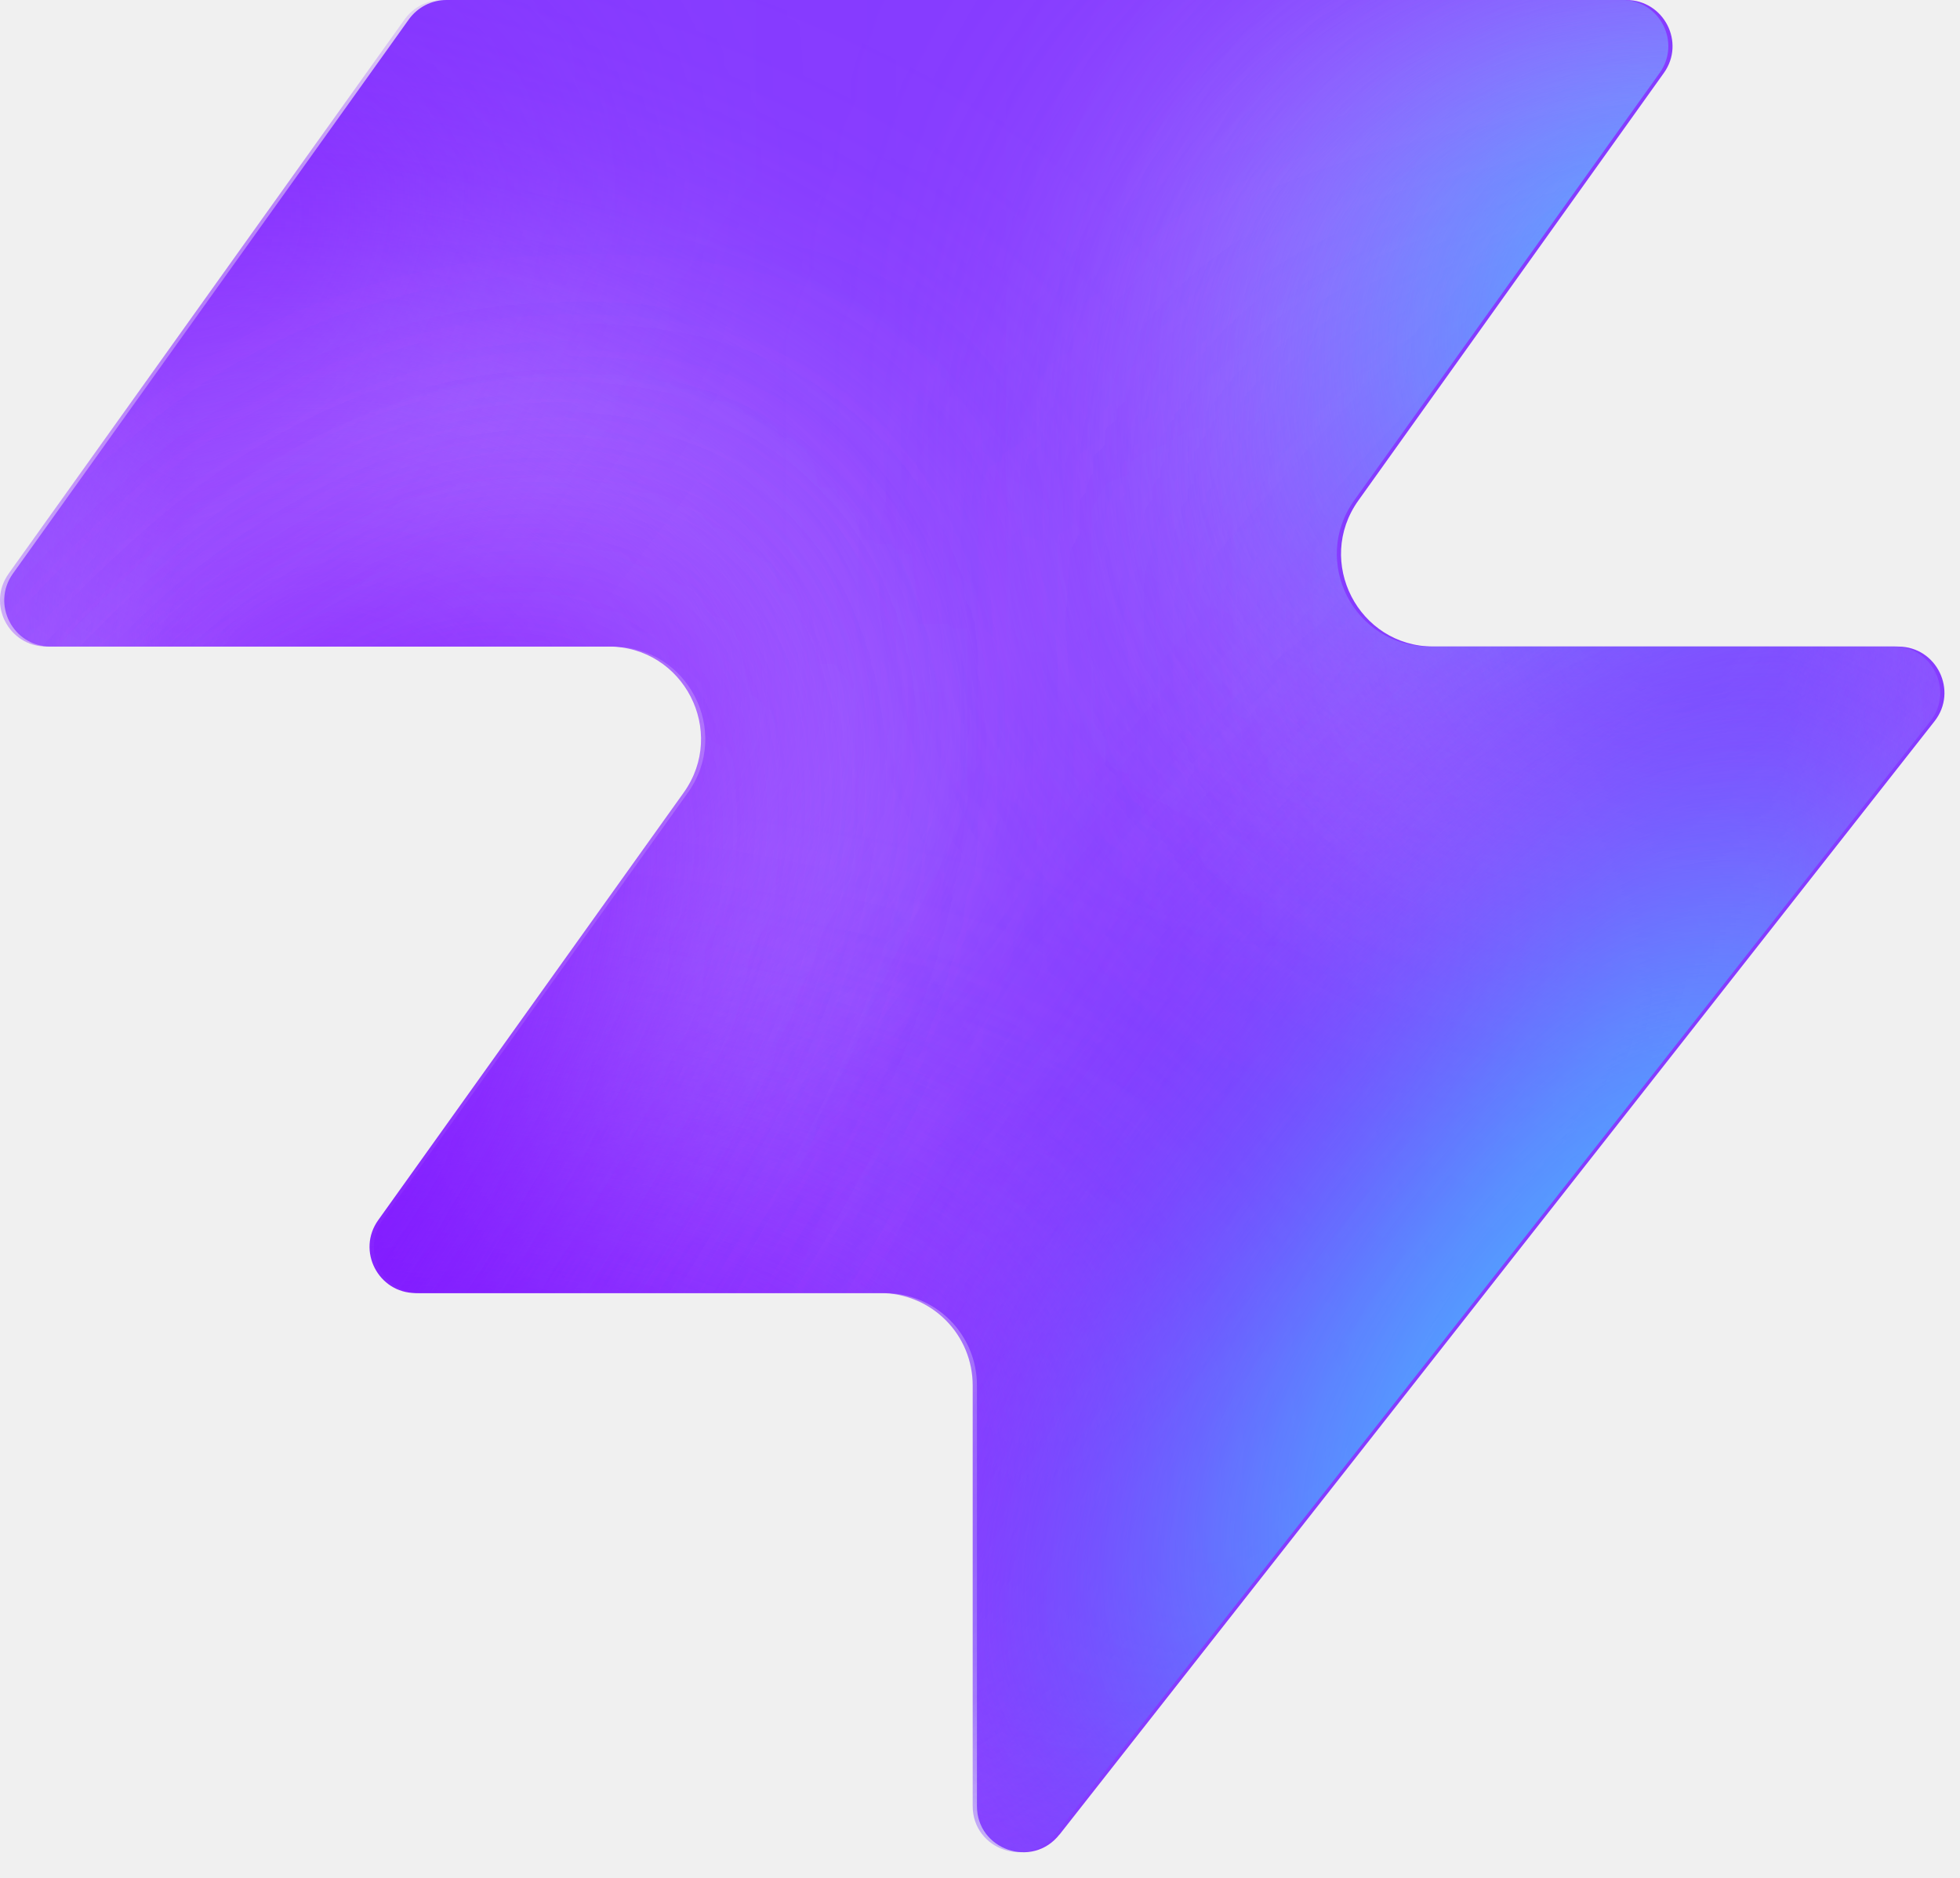
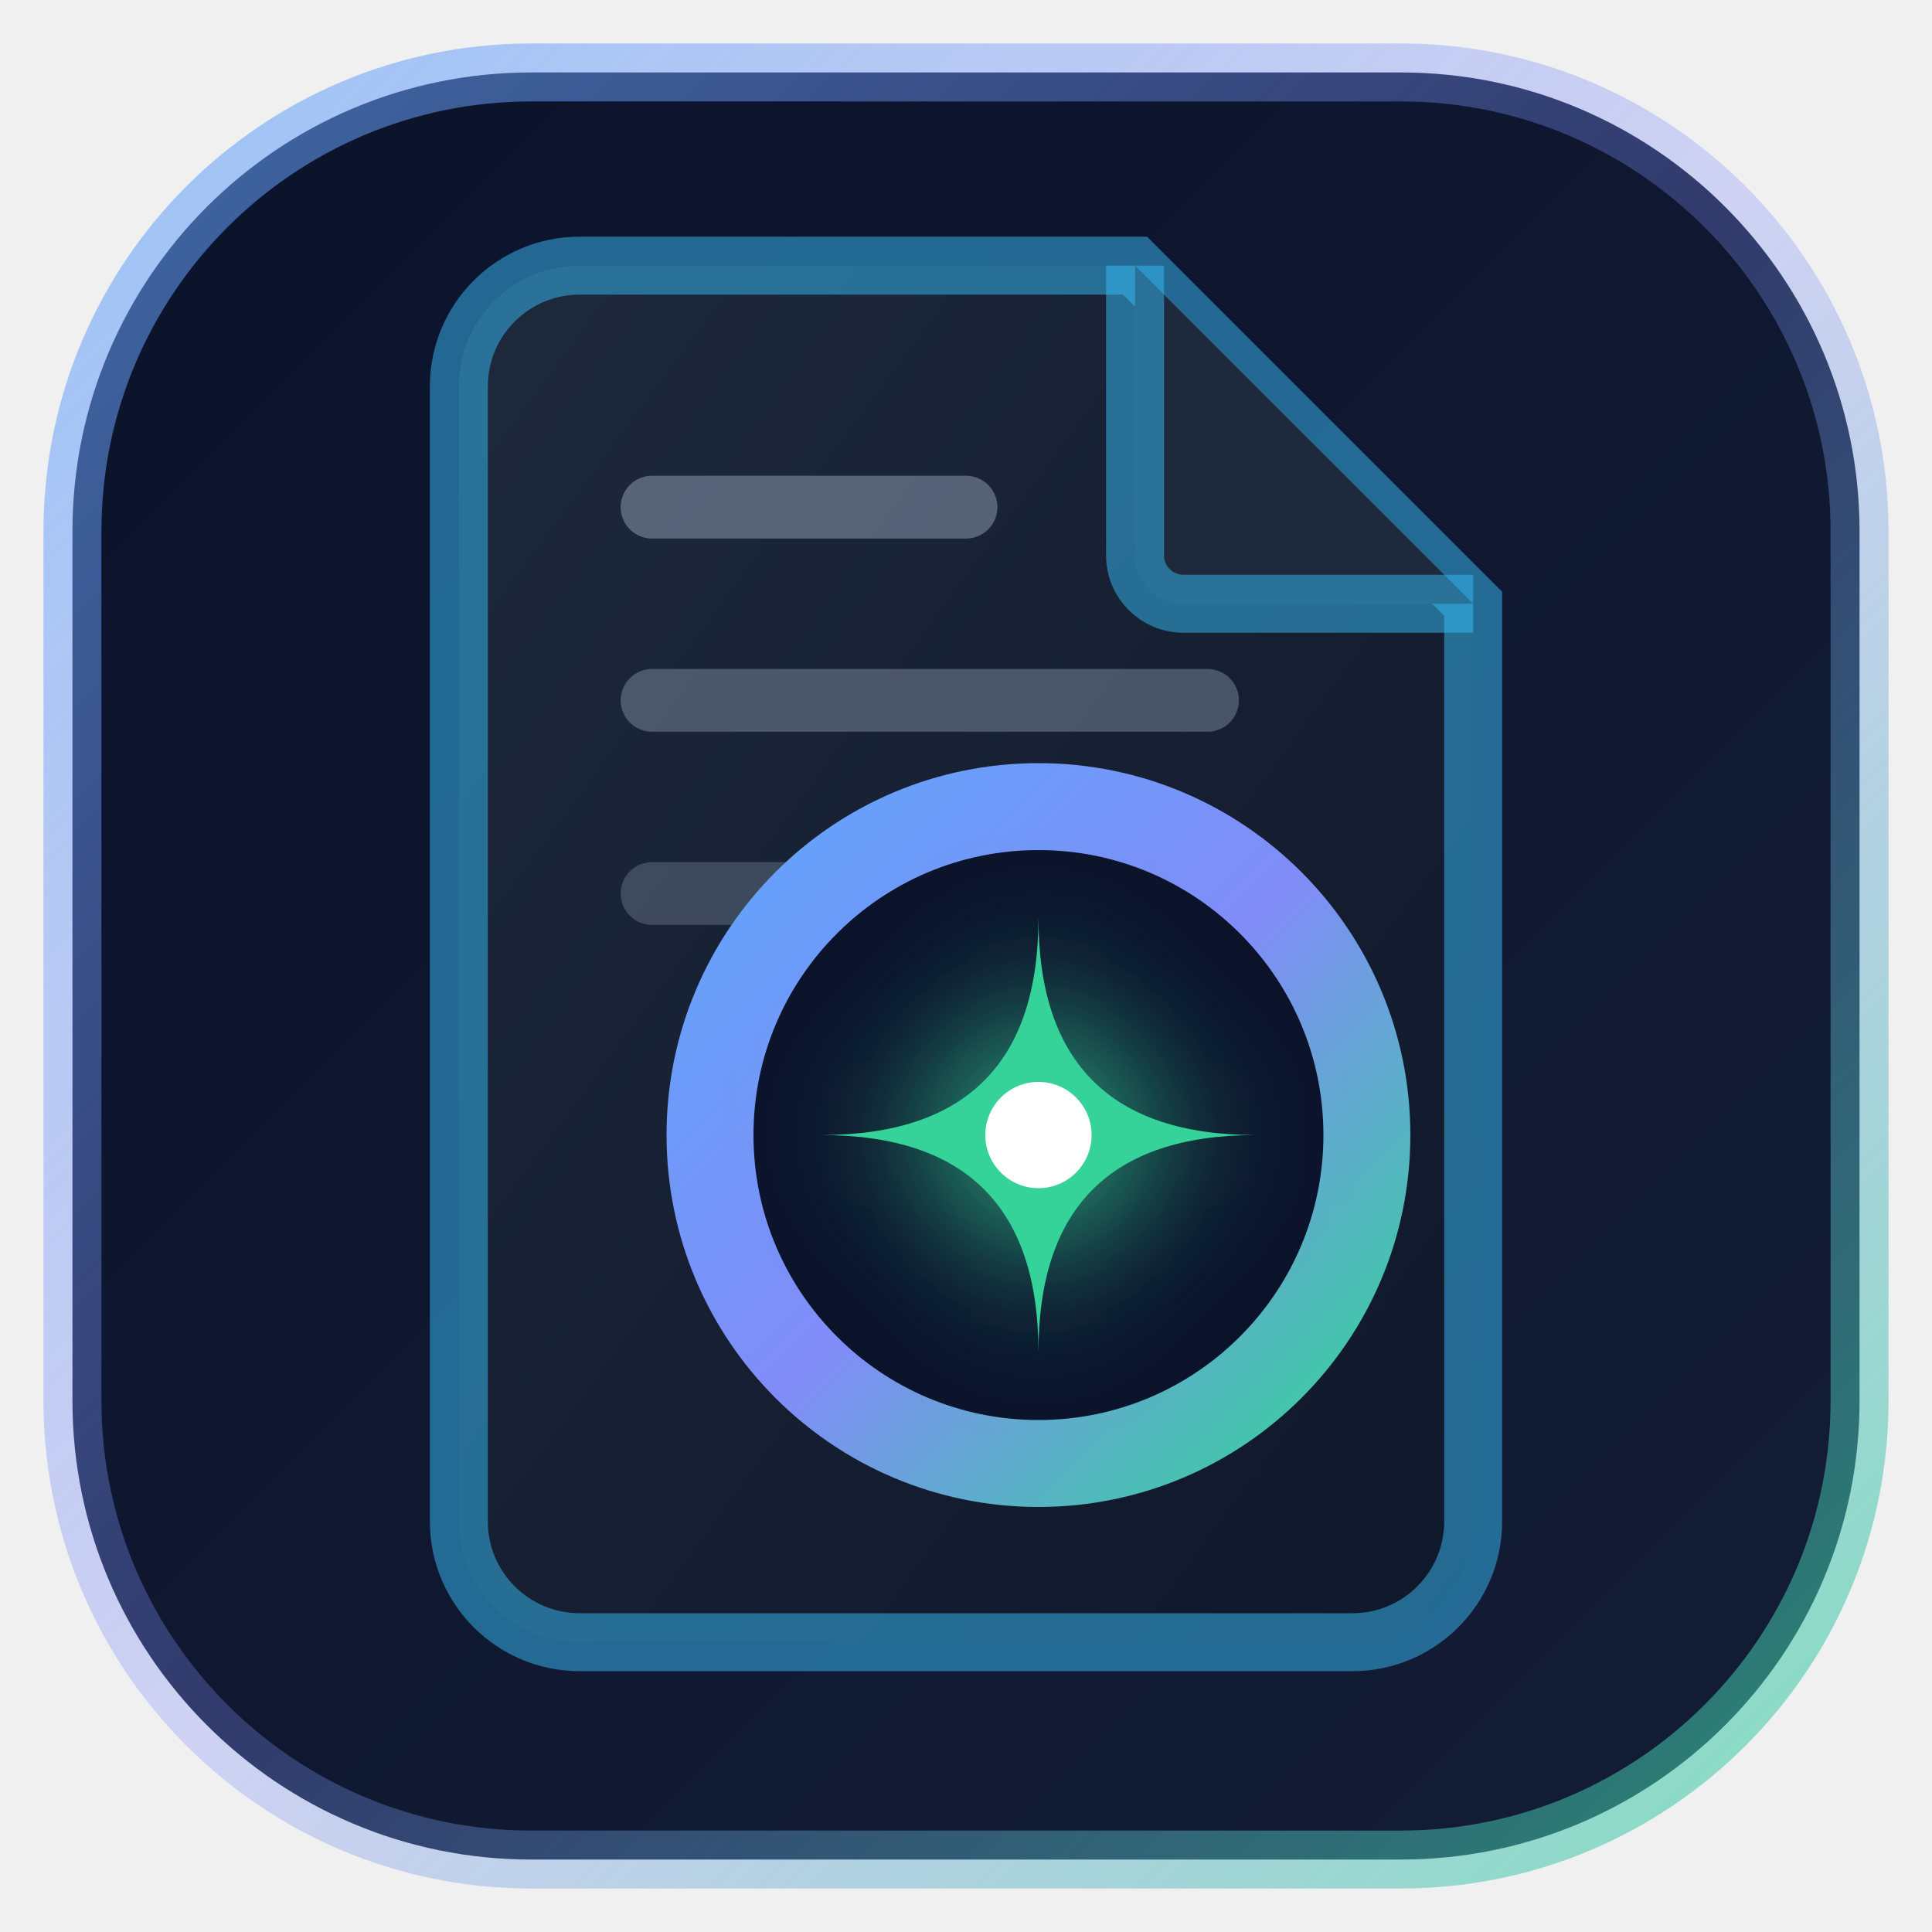
- <svg xmlns="http://www.w3.org/2000/svg" width="48" height="46" fill="none" viewBox="0 0 48 46">
-   <path fill="#863bff" d="M25.946 44.938c-.664.845-2.021.375-2.021-.698V33.937a2.26 2.26 0 0 0-2.262-2.262H10.287c-.92 0-1.456-1.04-.92-1.788l7.48-10.471c1.07-1.497 0-3.578-1.842-3.578H1.237c-.92 0-1.456-1.04-.92-1.788L10.013.474c.214-.297.556-.474.92-.474h28.894c.92 0 1.456 1.04.92 1.788l-7.48 10.471c-1.07 1.498 0 3.579 1.842 3.579h11.377c.943 0 1.473 1.088.89 1.83L25.947 44.94z" style="fill:#863bff;fill:color(display-p3 .525 .23 1);fill-opacity:1" />
-   <mask id="a" width="48" height="46" x="0" y="0" maskUnits="userSpaceOnUse" style="mask-type:alpha">
-     <path fill="#000" d="M25.842 44.938c-.664.844-2.021.375-2.021-.698V33.937a2.26 2.26 0 0 0-2.262-2.262H10.183c-.92 0-1.456-1.04-.92-1.788l7.48-10.471c1.07-1.498 0-3.579-1.842-3.579H1.133c-.92 0-1.456-1.04-.92-1.787L9.91.473c.214-.297.556-.474.92-.474h28.894c.92 0 1.456 1.04.92 1.788l-7.48 10.471c-1.07 1.498 0 3.578 1.842 3.578h11.377c.943 0 1.473 1.088.89 1.832L25.843 44.94z" style="fill:#000;fill-opacity:1" />
-   </mask>
-   <g mask="url(#a)">
-     <g filter="url(#b)">
-       <ellipse cx="5.508" cy="14.704" fill="#ede6ff" rx="5.508" ry="14.704" style="fill:#ede6ff;fill:color(display-p3 .927 .903 1);fill-opacity:1" transform="matrix(.00324 1 1 -.00324 -4.47 31.516)" />
-     </g>
-     <g filter="url(#c)">
-       <ellipse cx="10.399" cy="29.851" fill="#ede6ff" rx="10.399" ry="29.851" style="fill:#ede6ff;fill:color(display-p3 .927 .903 1);fill-opacity:1" transform="matrix(.00324 1 1 -.00324 -39.328 7.883)" />
-     </g>
-     <g filter="url(#d)">
-       <ellipse cx="5.508" cy="30.487" fill="#7e14ff" rx="5.508" ry="30.487" style="fill:#7e14ff;fill:color(display-p3 .492 .077 1);fill-opacity:1" transform="rotate(89.814 -25.913 -14.639)scale(1 -1)" />
-     </g>
-     <g filter="url(#e)">
-       <ellipse cx="5.508" cy="30.599" fill="#7e14ff" rx="5.508" ry="30.599" style="fill:#7e14ff;fill:color(display-p3 .492 .077 1);fill-opacity:1" transform="rotate(89.814 -32.644 -3.334)scale(1 -1)" />
-     </g>
-     <g filter="url(#f)">
-       <ellipse cx="5.508" cy="30.599" fill="#7e14ff" rx="5.508" ry="30.599" style="fill:#7e14ff;fill:color(display-p3 .492 .077 1);fill-opacity:1" transform="matrix(.00324 1 1 -.00324 -34.34 30.47)" />
-     </g>
-     <g filter="url(#g)">
-       <ellipse cx="14.072" cy="22.078" fill="#ede6ff" rx="14.072" ry="22.078" style="fill:#ede6ff;fill:color(display-p3 .927 .903 1);fill-opacity:1" transform="rotate(93.35 24.506 48.493)scale(-1 1)" />
-     </g>
-     <g filter="url(#h)">
-       <ellipse cx="3.47" cy="21.501" fill="#7e14ff" rx="3.47" ry="21.501" style="fill:#7e14ff;fill:color(display-p3 .492 .077 1);fill-opacity:1" transform="rotate(89.009 28.708 47.59)scale(-1 1)" />
-     </g>
-     <g filter="url(#i)">
-       <ellipse cx="3.47" cy="21.501" fill="#7e14ff" rx="3.47" ry="21.501" style="fill:#7e14ff;fill:color(display-p3 .492 .077 1);fill-opacity:1" transform="rotate(89.009 28.708 47.59)scale(-1 1)" />
-     </g>
-     <g filter="url(#j)">
-       <ellipse cx=".387" cy="8.972" fill="#7e14ff" rx="4.407" ry="29.108" style="fill:#7e14ff;fill:color(display-p3 .492 .077 1);fill-opacity:1" transform="rotate(39.51 .387 8.972)" />
-     </g>
-     <g filter="url(#k)">
-       <ellipse cx="47.523" cy="-6.092" fill="#7e14ff" rx="4.407" ry="29.108" style="fill:#7e14ff;fill:color(display-p3 .492 .077 1);fill-opacity:1" transform="rotate(37.892 47.523 -6.092)" />
-     </g>
-     <g filter="url(#l)">
-       <ellipse cx="41.412" cy="6.333" fill="#47bfff" rx="5.971" ry="9.665" style="fill:#47bfff;fill:color(display-p3 .28 .748 1);fill-opacity:1" transform="rotate(37.892 41.412 6.333)" />
-     </g>
-     <g filter="url(#m)">
-       <ellipse cx="-1.879" cy="38.332" fill="#7e14ff" rx="4.407" ry="29.108" style="fill:#7e14ff;fill:color(display-p3 .492 .077 1);fill-opacity:1" transform="rotate(37.892 -1.88 38.332)" />
-     </g>
-     <g filter="url(#n)">
-       <ellipse cx="-1.879" cy="38.332" fill="#7e14ff" rx="4.407" ry="29.108" style="fill:#7e14ff;fill:color(display-p3 .492 .077 1);fill-opacity:1" transform="rotate(37.892 -1.88 38.332)" />
-     </g>
-     <g filter="url(#o)">
-       <ellipse cx="35.651" cy="29.907" fill="#7e14ff" rx="4.407" ry="29.108" style="fill:#7e14ff;fill:color(display-p3 .492 .077 1);fill-opacity:1" transform="rotate(37.892 35.651 29.907)" />
-     </g>
-     <g filter="url(#p)">
-       <ellipse cx="38.418" cy="32.4" fill="#47bfff" rx="5.971" ry="15.297" style="fill:#47bfff;fill:color(display-p3 .28 .748 1);fill-opacity:1" transform="rotate(37.892 38.418 32.4)" />
-     </g>
-   </g>
+ <svg xmlns="http://www.w3.org/2000/svg" viewBox="0 0 40 40" width="40" height="40" fill="none">
  <defs>
-     <filter id="b" width="60.045" height="41.654" x="-19.77" y="16.149" color-interpolation-filters="sRGB" filterUnits="userSpaceOnUse">
-       <feFlood flood-opacity="0" result="BackgroundImageFix" />
-       <feBlend in="SourceGraphic" in2="BackgroundImageFix" result="shape" />
-       <feGaussianBlur result="effect1_foregroundBlur_2002_17158" stdDeviation="7.659" />
-     </filter>
-     <filter id="c" width="90.34" height="51.437" x="-54.613" y="-7.533" color-interpolation-filters="sRGB" filterUnits="userSpaceOnUse">
-       <feFlood flood-opacity="0" result="BackgroundImageFix" />
-       <feBlend in="SourceGraphic" in2="BackgroundImageFix" result="shape" />
-       <feGaussianBlur result="effect1_foregroundBlur_2002_17158" stdDeviation="7.659" />
-     </filter>
-     <filter id="d" width="79.355" height="29.4" x="-49.64" y="2.03" color-interpolation-filters="sRGB" filterUnits="userSpaceOnUse">
-       <feFlood flood-opacity="0" result="BackgroundImageFix" />
-       <feBlend in="SourceGraphic" in2="BackgroundImageFix" result="shape" />
-       <feGaussianBlur result="effect1_foregroundBlur_2002_17158" stdDeviation="4.596" />
-     </filter>
-     <filter id="e" width="79.579" height="29.4" x="-45.045" y="20.029" color-interpolation-filters="sRGB" filterUnits="userSpaceOnUse">
-       <feFlood flood-opacity="0" result="BackgroundImageFix" />
-       <feBlend in="SourceGraphic" in2="BackgroundImageFix" result="shape" />
-       <feGaussianBlur result="effect1_foregroundBlur_2002_17158" stdDeviation="4.596" />
-     </filter>
-     <filter id="f" width="79.579" height="29.4" x="-43.513" y="21.178" color-interpolation-filters="sRGB" filterUnits="userSpaceOnUse">
-       <feFlood flood-opacity="0" result="BackgroundImageFix" />
-       <feBlend in="SourceGraphic" in2="BackgroundImageFix" result="shape" />
-       <feGaussianBlur result="effect1_foregroundBlur_2002_17158" stdDeviation="4.596" />
-     </filter>
-     <filter id="g" width="74.749" height="58.852" x="15.756" y="-17.901" color-interpolation-filters="sRGB" filterUnits="userSpaceOnUse">
-       <feFlood flood-opacity="0" result="BackgroundImageFix" />
-       <feBlend in="SourceGraphic" in2="BackgroundImageFix" result="shape" />
-       <feGaussianBlur result="effect1_foregroundBlur_2002_17158" stdDeviation="7.659" />
-     </filter>
-     <filter id="h" width="61.377" height="25.362" x="23.548" y="2.284" color-interpolation-filters="sRGB" filterUnits="userSpaceOnUse">
-       <feFlood flood-opacity="0" result="BackgroundImageFix" />
-       <feBlend in="SourceGraphic" in2="BackgroundImageFix" result="shape" />
-       <feGaussianBlur result="effect1_foregroundBlur_2002_17158" stdDeviation="4.596" />
-     </filter>
-     <filter id="i" width="61.377" height="25.362" x="23.548" y="2.284" color-interpolation-filters="sRGB" filterUnits="userSpaceOnUse">
-       <feFlood flood-opacity="0" result="BackgroundImageFix" />
-       <feBlend in="SourceGraphic" in2="BackgroundImageFix" result="shape" />
-       <feGaussianBlur result="effect1_foregroundBlur_2002_17158" stdDeviation="4.596" />
-     </filter>
-     <filter id="j" width="56.045" height="63.649" x="-27.636" y="-22.853" color-interpolation-filters="sRGB" filterUnits="userSpaceOnUse">
-       <feFlood flood-opacity="0" result="BackgroundImageFix" />
-       <feBlend in="SourceGraphic" in2="BackgroundImageFix" result="shape" />
-       <feGaussianBlur result="effect1_foregroundBlur_2002_17158" stdDeviation="4.596" />
-     </filter>
-     <filter id="k" width="54.814" height="64.646" x="20.116" y="-38.415" color-interpolation-filters="sRGB" filterUnits="userSpaceOnUse">
-       <feFlood flood-opacity="0" result="BackgroundImageFix" />
-       <feBlend in="SourceGraphic" in2="BackgroundImageFix" result="shape" />
-       <feGaussianBlur result="effect1_foregroundBlur_2002_17158" stdDeviation="4.596" />
-     </filter>
-     <filter id="l" width="33.541" height="35.313" x="24.641" y="-11.323" color-interpolation-filters="sRGB" filterUnits="userSpaceOnUse">
-       <feFlood flood-opacity="0" result="BackgroundImageFix" />
-       <feBlend in="SourceGraphic" in2="BackgroundImageFix" result="shape" />
-       <feGaussianBlur result="effect1_foregroundBlur_2002_17158" stdDeviation="4.596" />
-     </filter>
-     <filter id="m" width="54.814" height="64.646" x="-29.286" y="6.009" color-interpolation-filters="sRGB" filterUnits="userSpaceOnUse">
-       <feFlood flood-opacity="0" result="BackgroundImageFix" />
-       <feBlend in="SourceGraphic" in2="BackgroundImageFix" result="shape" />
-       <feGaussianBlur result="effect1_foregroundBlur_2002_17158" stdDeviation="4.596" />
-     </filter>
-     <filter id="n" width="54.814" height="64.646" x="-29.286" y="6.009" color-interpolation-filters="sRGB" filterUnits="userSpaceOnUse">
-       <feFlood flood-opacity="0" result="BackgroundImageFix" />
-       <feBlend in="SourceGraphic" in2="BackgroundImageFix" result="shape" />
-       <feGaussianBlur result="effect1_foregroundBlur_2002_17158" stdDeviation="4.596" />
-     </filter>
-     <filter id="o" width="54.814" height="64.646" x="8.244" y="-2.416" color-interpolation-filters="sRGB" filterUnits="userSpaceOnUse">
-       <feFlood flood-opacity="0" result="BackgroundImageFix" />
-       <feBlend in="SourceGraphic" in2="BackgroundImageFix" result="shape" />
-       <feGaussianBlur result="effect1_foregroundBlur_2002_17158" stdDeviation="4.596" />
-     </filter>
-     <filter id="p" width="39.409" height="43.623" x="18.713" y="10.588" color-interpolation-filters="sRGB" filterUnits="userSpaceOnUse">
-       <feFlood flood-opacity="0" result="BackgroundImageFix" />
-       <feBlend in="SourceGraphic" in2="BackgroundImageFix" result="shape" />
-       <feGaussianBlur result="effect1_foregroundBlur_2002_17158" stdDeviation="4.596" />
+     <linearGradient id="favBaseBg" x1="0%" y1="0%" x2="100%" y2="100%">
+       <stop offset="0%" stop-color="#0B132B" />
+       <stop offset="100%" stop-color="#131D35" />
+     </linearGradient>
+     <linearGradient id="favBaseBorder" x1="0%" y1="0%" x2="100%" y2="100%">
+       <stop offset="0%" stop-color="#60A5FA" stop-opacity="0.6" />
+       <stop offset="50%" stop-color="#818CF8" stop-opacity="0.3" />
+       <stop offset="100%" stop-color="#34D399" stop-opacity="0.6" />
+     </linearGradient>
+     <linearGradient id="favDocFill" x1="0%" y1="0%" x2="100%" y2="100%">
+       <stop offset="0%" stop-color="#1E293B" />
+       <stop offset="100%" stop-color="#0F172A" />
+     </linearGradient>
+     <linearGradient id="favLensRingGrad" x1="0%" y1="0%" x2="100%" y2="100%">
+       <stop offset="0%" stop-color="#60A5FA" />
+       <stop offset="50%" stop-color="#818CF8" />
+       <stop offset="100%" stop-color="#34D399" />
+     </linearGradient>
+     <filter id="favAiSparkGlow" x="-30%" y="-30%" width="160%" height="160%">
+       <feGaussianBlur stdDeviation="1.5" result="blur" />
+       <feMerge>
+         <feMergeNode in="blur" />
+         <feMergeNode in="SourceGraphic" />
+       </feMerge>
    </filter>
  </defs>
+   <rect x="1.5" y="1.5" width="37" height="37" rx="9.5" fill="url(#favBaseBg)" stroke="url(#favBaseBorder)" stroke-width="1.2" />
+   <path d="M9.5 8 A2.5 2.5 0 0 1 12 5.5 H23.5 L30.5 12.5 V31.5 A2.5 2.5 0 0 1 28 34 H12 A2.5 2.5 0 0 1 9.5 31.5 Z" fill="url(#favDocFill)" stroke="#38BDF8" stroke-opacity="0.5" stroke-width="1.2" />
+   <path d="M23.5 5.5 V11.5 A1 1 0 0 0 24.5 12.5 H30.5" fill="#1E293B" stroke="#38BDF8" stroke-opacity="0.5" stroke-width="1.2" />
+   <line x1="13.5" y1="10.5" x2="20" y2="10.5" stroke="#94A3B8" stroke-opacity="0.5" stroke-width="1.3" stroke-linecap="round" />
+   <line x1="13.5" y1="14.5" x2="25" y2="14.5" stroke="#94A3B8" stroke-opacity="0.4" stroke-width="1.3" stroke-linecap="round" />
+   <line x1="13.5" y1="18.5" x2="19" y2="18.5" stroke="#94A3B8" stroke-opacity="0.3" stroke-width="1.3" stroke-linecap="round" />
+   <circle cx="21.5" cy="23.5" r="6.8" fill="#0B132B" stroke="url(#favLensRingGrad)" stroke-width="1.8" />
+   <path d="M21.5 19 Q21.5 23.5 26 23.5 Q21.5 23.5 21.5 28 Q21.5 23.5 17 23.5 Q21.5 23.5 21.5 19 Z" fill="#34D399" filter="url(#favAiSparkGlow)" />
+   <circle cx="21.5" cy="23.5" r="1.1" fill="#FFFFFF" />
</svg>
